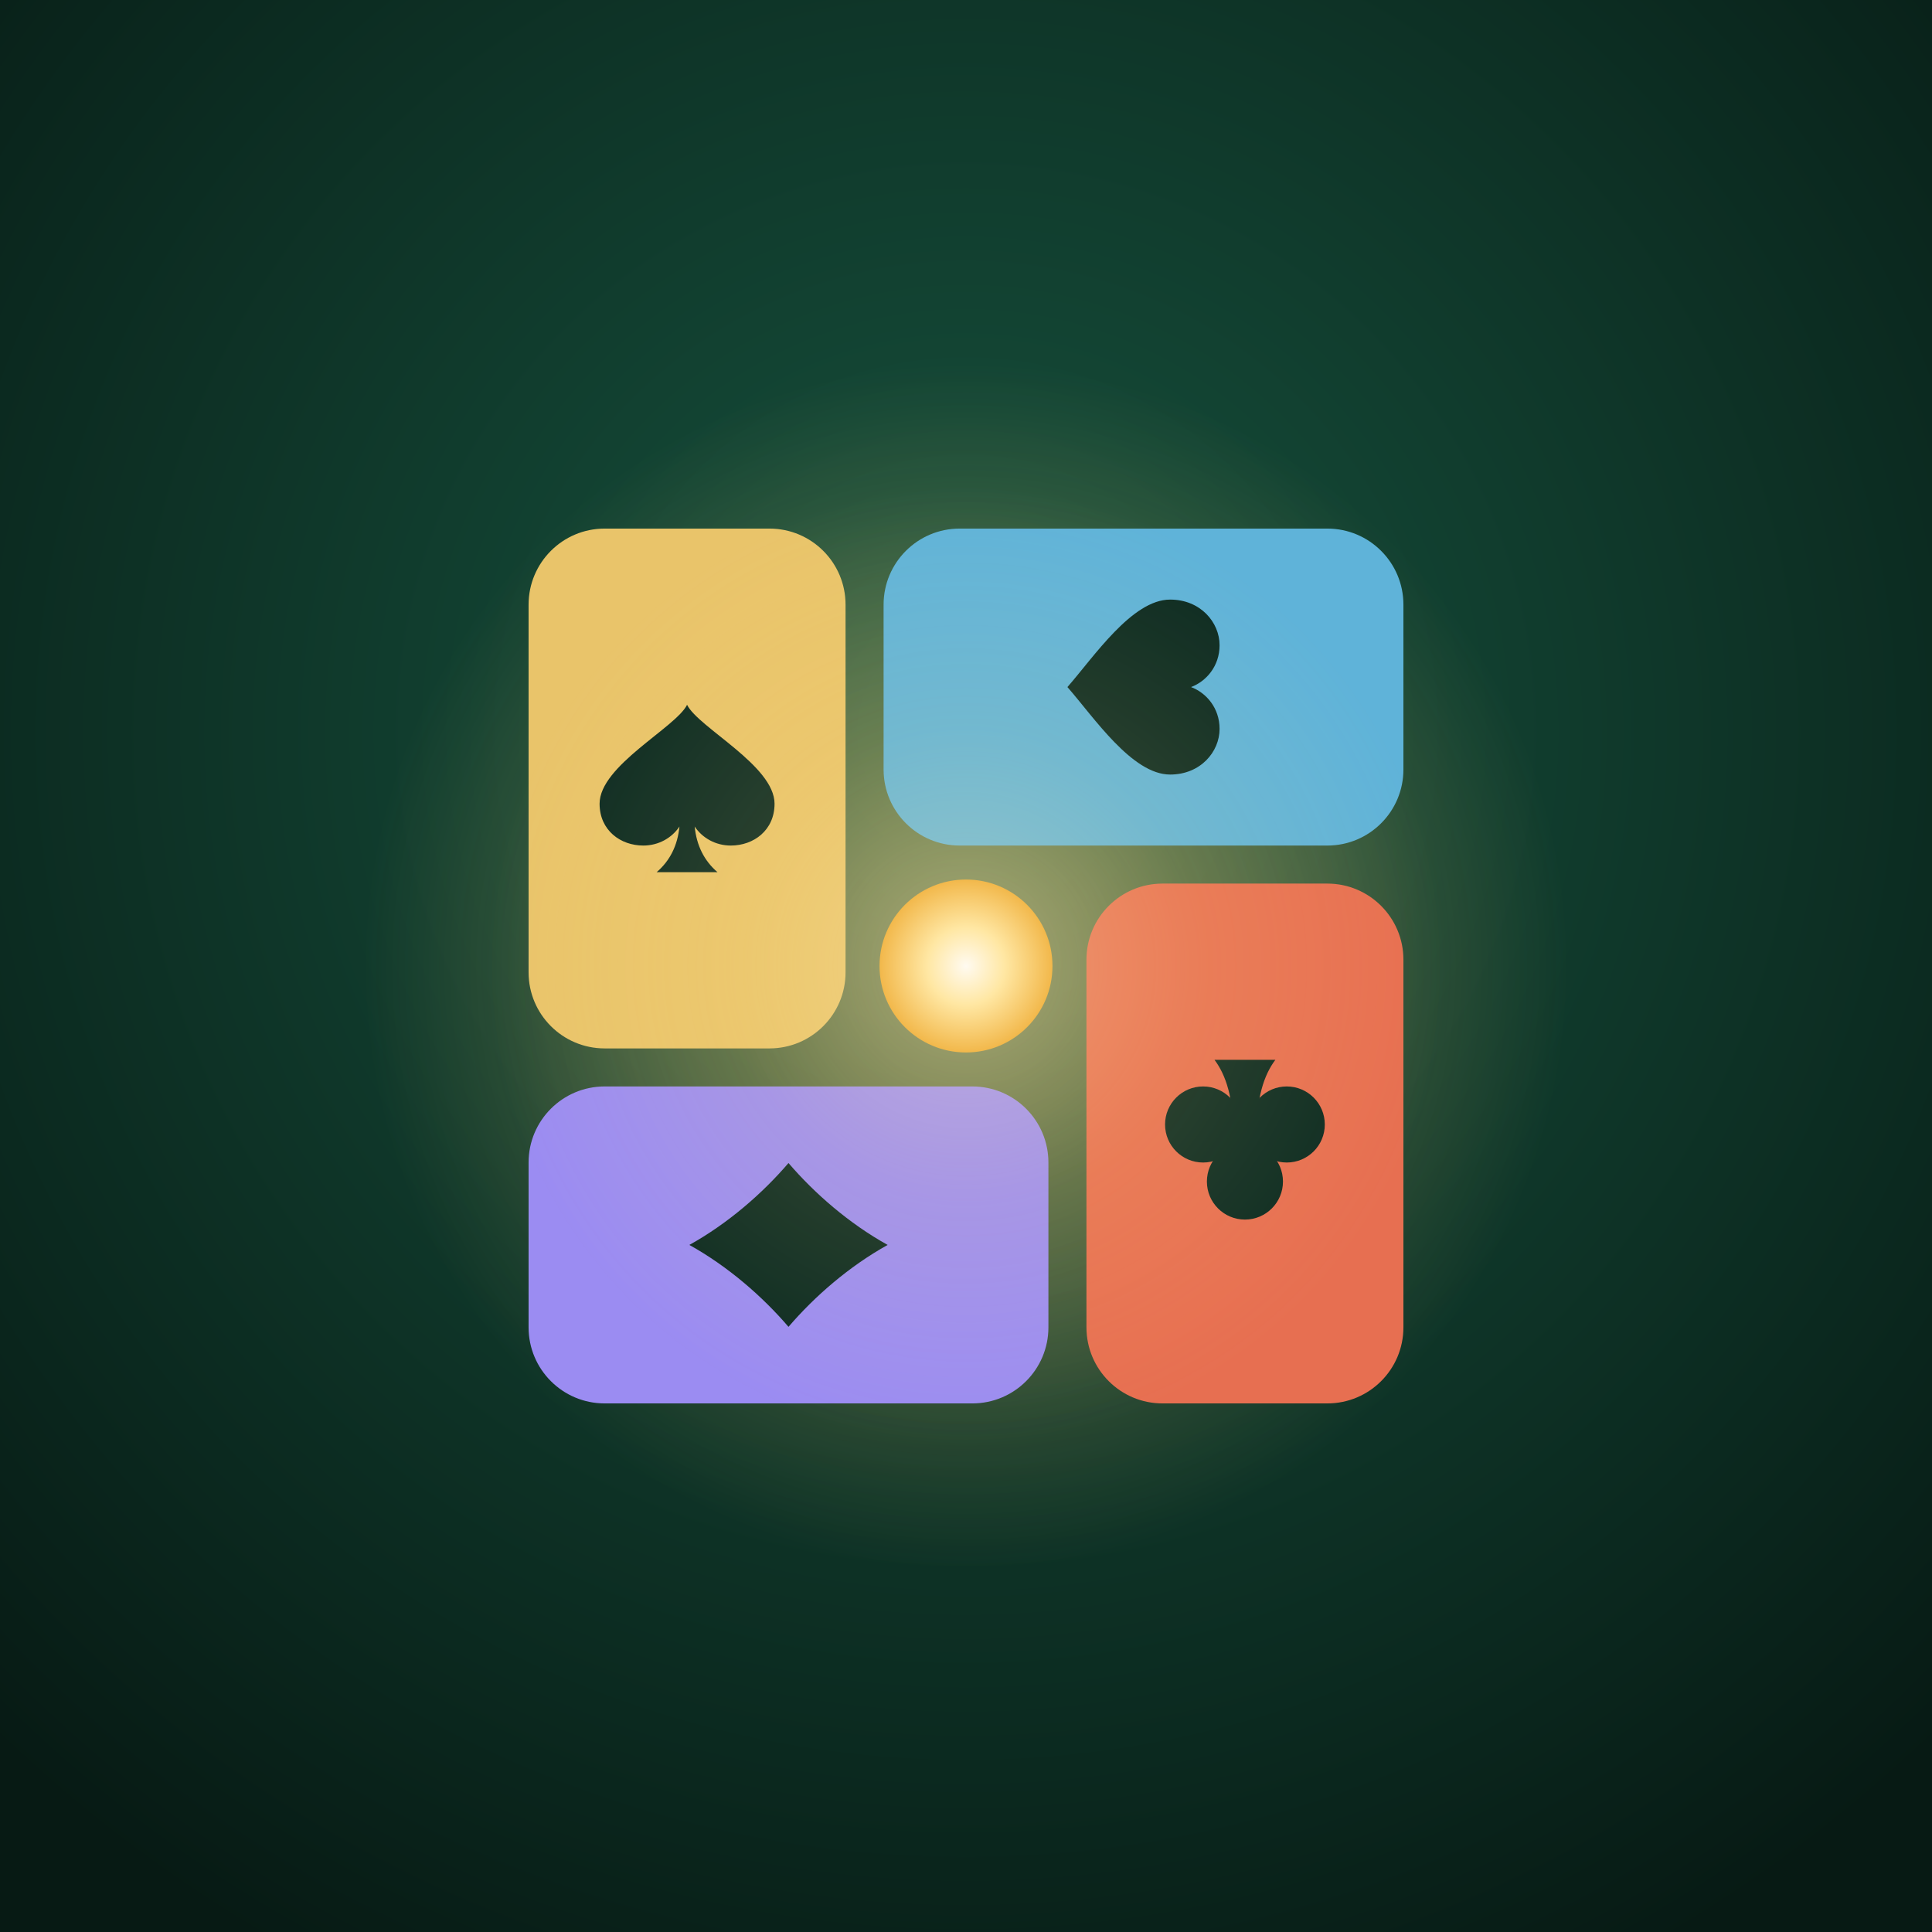
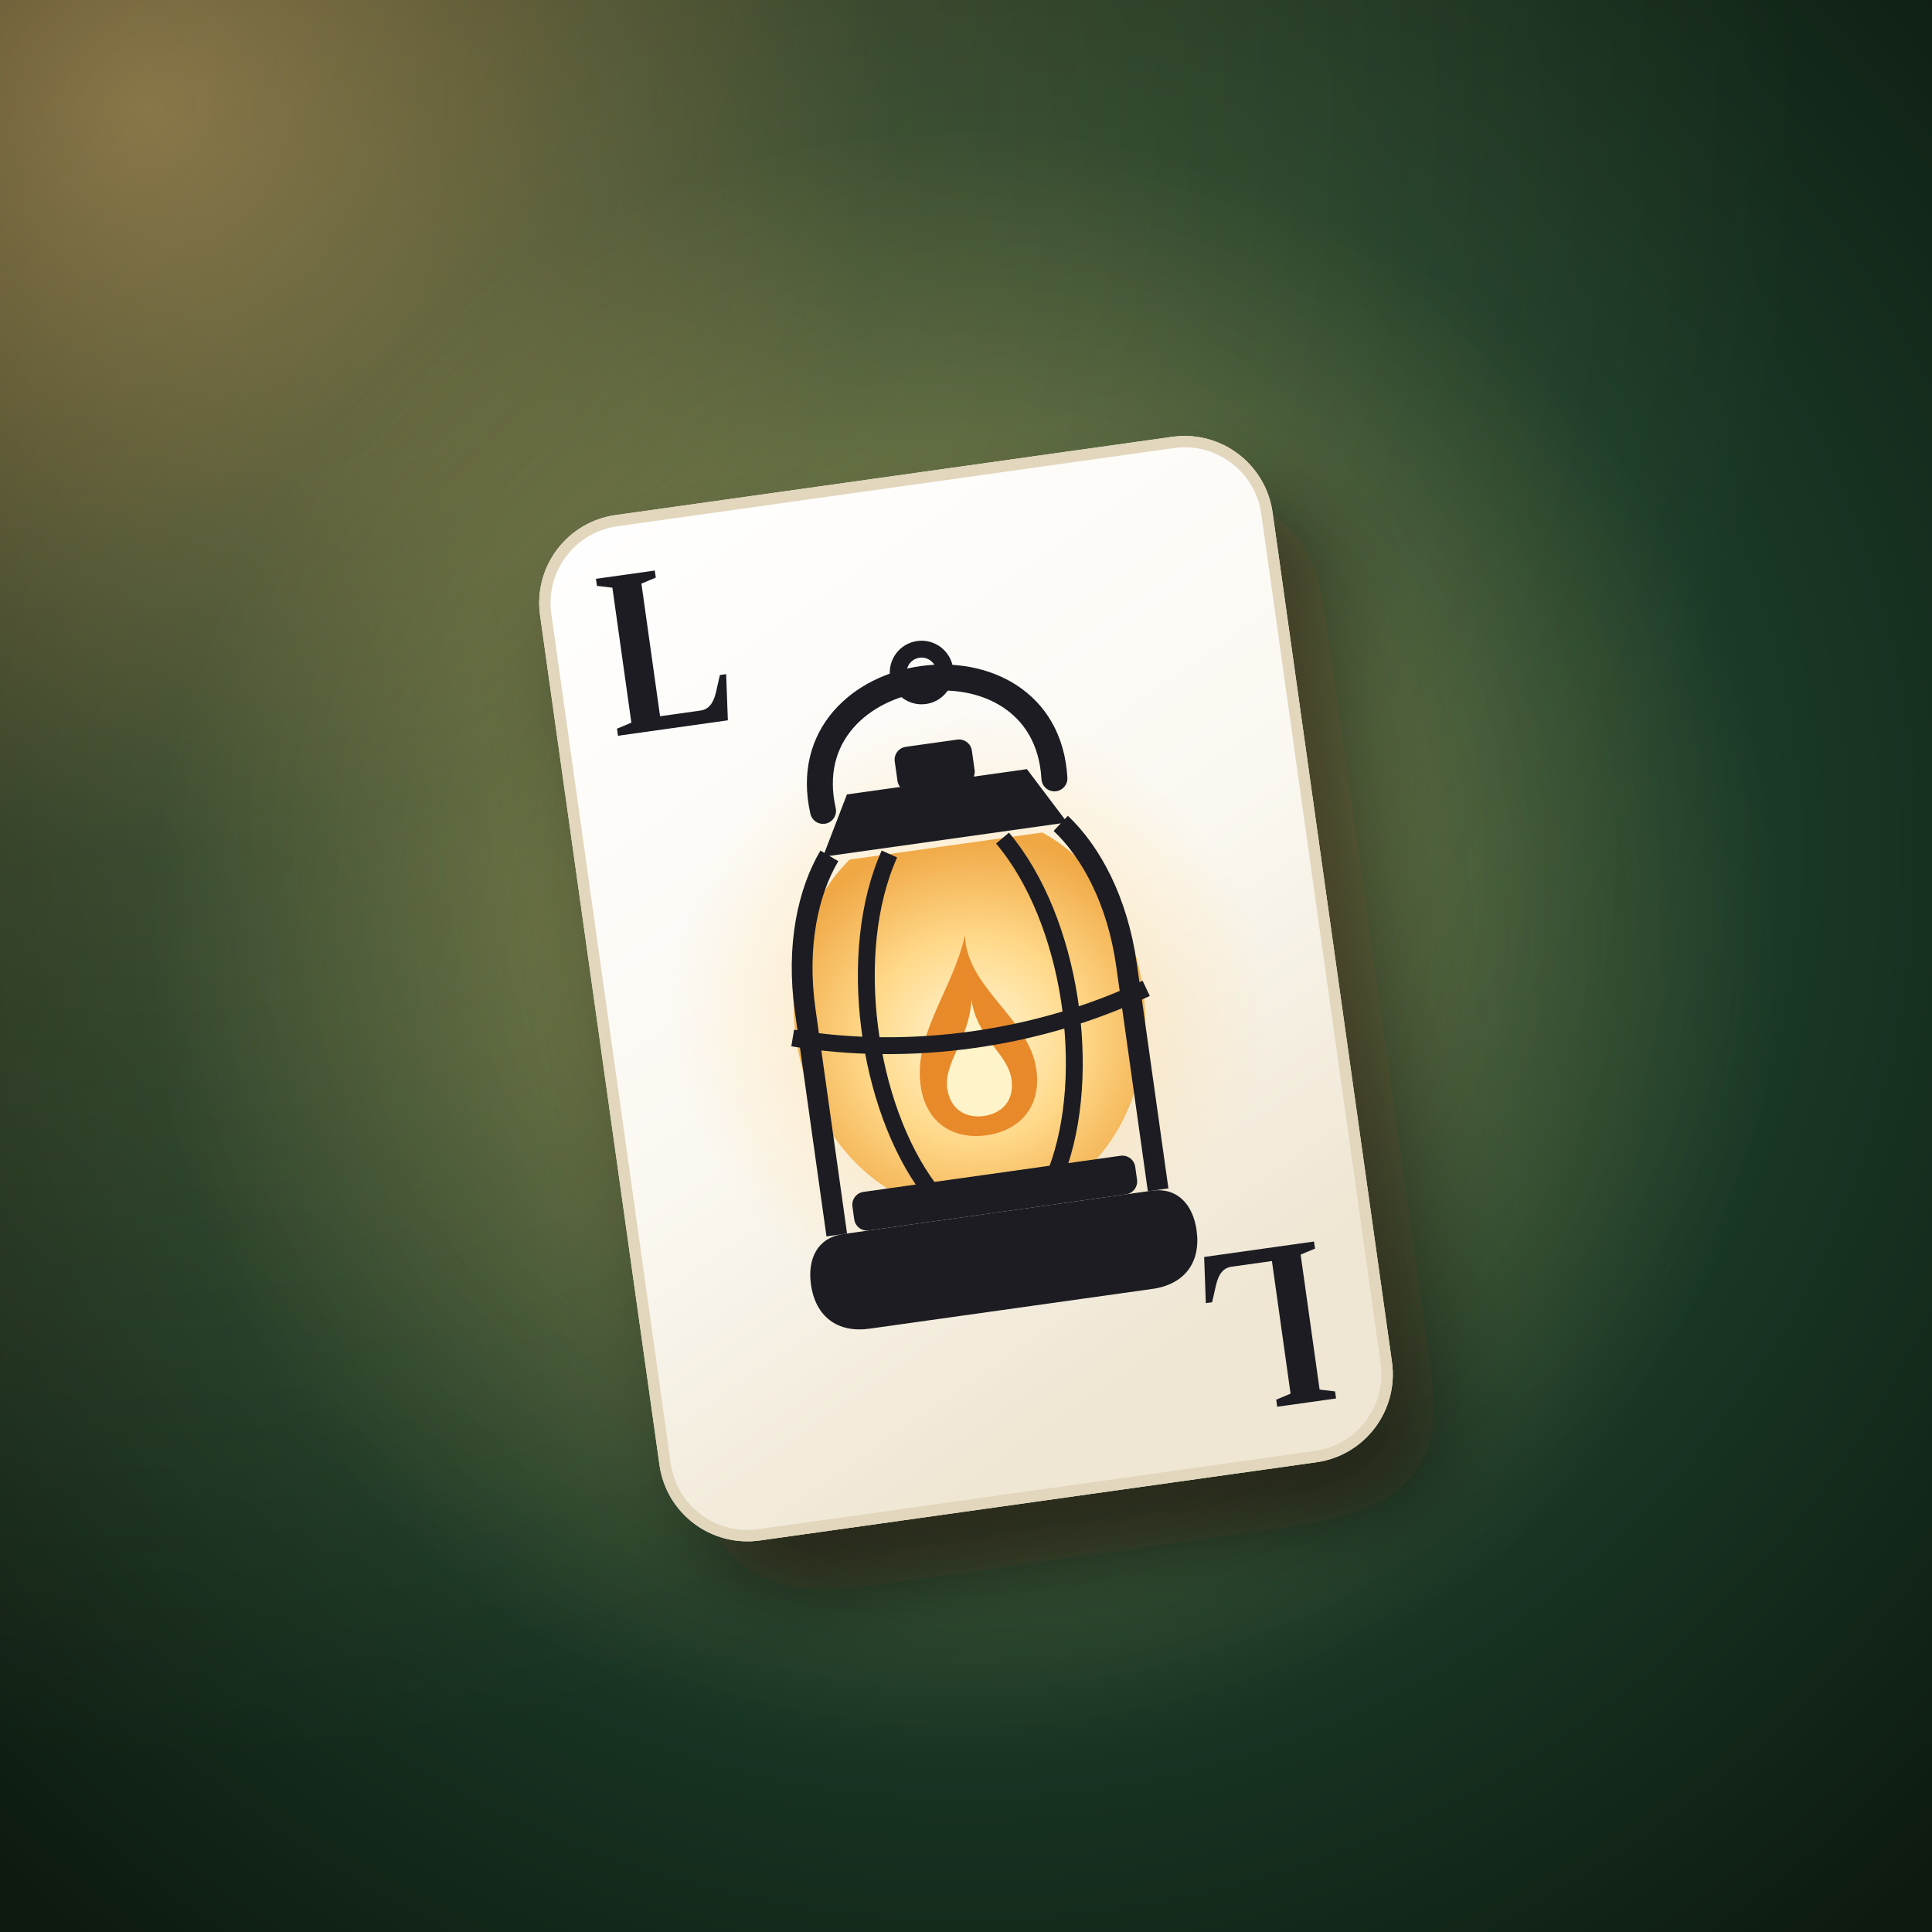
<svg xmlns="http://www.w3.org/2000/svg" viewBox="0 0 512 512">
  <defs>
-     <radialGradient id="bg" cx="50%" cy="38%" r="72%">
-       <stop offset="0" stop-color="#17543f" />
-       <stop offset="1" stop-color="#071a14" />
+     <radialGradient id="felt" cx="50%" cy="44%" r="72%">
+       <stop offset="0" stop-color="#2f5e3e" />
+       <stop offset="0.55" stop-color="#1b3b28" />
+       <stop offset="1" stop-color="#0d1a10" />
    </radialGradient>
-     <radialGradient id="pool">
-       <stop offset="0" stop-color="#ffcf70" stop-opacity="0.45" />
-       <stop offset="1" stop-color="#ffcf70" stop-opacity="0" />
+     <radialGradient id="warm" cx="8%" cy="6%" r="85%">
+       <stop offset="0" stop-color="#ffc476" stop-opacity="0.5" />
+       <stop offset="0.45" stop-color="#ffba68" stop-opacity="0.14" />
+       <stop offset="1" stop-color="#ffba68" stop-opacity="0" />
    </radialGradient>
-     <radialGradient id="spill">
-       <stop offset="0" stop-color="#fff1c4" stop-opacity="0.35" />
-       <stop offset="0.5" stop-color="#ffe08a" stop-opacity="0.12" />
-       <stop offset="1" stop-color="#ffe08a" stop-opacity="0" />
+     <radialGradient id="halo" cx="50%" cy="50%" r="50%">
+       <stop offset="0" stop-color="#ffc86e" stop-opacity="0.45" />
+       <stop offset="1" stop-color="#ffc86e" stop-opacity="0" />
    </radialGradient>
-     <radialGradient id="lamp">
-       <stop offset="0" stop-color="#fffaf0" />
-       <stop offset="0.45" stop-color="#ffe7a3" />
-       <stop offset="1" stop-color="#f2b84b" />
+     <linearGradient id="face" x1="0" y1="0" x2="0.35" y2="1">
+       <stop offset="0" stop-color="#ffffff" />
+       <stop offset="0.6" stop-color="#fbf8f1" />
+       <stop offset="1" stop-color="#efe6d3" />
+     </linearGradient>
+     <radialGradient id="glass" cx="50%" cy="58%" r="60%">
+       <stop offset="0" stop-color="#fff6d6" />
+       <stop offset="0.5" stop-color="#ffd98a" />
+       <stop offset="1" stop-color="#f0a845" />
    </radialGradient>
-     <linearGradient id="lift" x1="0" y1="0" x2="1" y2="1">
-       <stop offset="0" stop-color="#fff" stop-opacity="0.22" />
-       <stop offset="0.6" stop-color="#fff" stop-opacity="0" />
-     </linearGradient>
+     <radialGradient id="cardglow" cx="50%" cy="50%" r="50%">
+       <stop offset="0" stop-color="#ffcf7a" stop-opacity="0.55" />
+       <stop offset="1" stop-color="#ffcf7a" stop-opacity="0" />
+     </radialGradient>
+     <filter id="drop" x="-30%" y="-30%" width="160%" height="160%">
+       <feDropShadow dx="10" dy="16" stdDeviation="12" flood-color="#0a0500" flood-opacity="0.5" />
+     </filter>
  </defs>
-   <rect width="512" height="512" rx="0" fill="url(#bg)" />
-   <g transform="translate(256 256) scale(0.84)">
-     <circle r="190" fill="url(#pool)" />
-     <g transform="rotate(0)">
-       <rect x="-138.0" y="-138.0" width="100" height="164" rx="24" fill="#e9c46a" />
-       <path d="M0,-44 C6,-32 46,-12 46,8 C46,22 35,30 23,30 C15,30 8,26 4,20 C5,30 9,38 16,44 L-16,44 C-9,38 -5,30 -4,20 C-8,26 -15,30 -23,30 C-35,30 -46,22 -46,8 C-46,-12 -6,-32 0,-44Z" fill="#0b2a21" transform="translate(-88.0,-56.0) scale(0.6)" />
+   <rect width="512" height="512" rx="0" fill="url(#felt)" />
+   <rect width="512" height="512" rx="0" fill="url(#warm)" />
+   <ellipse cx="256" cy="250" rx="215" ry="215" fill="url(#halo)" />
+   <g transform="translate(256 262) rotate(-8)" filter="url(#drop)">
+     <rect x="-98.0" y="-137.2" width="196" height="274.4" rx="23.52" fill="url(#face)" />
+     <rect x="-96.5" y="-135.7" width="193" height="271.4" rx="22.02" fill="none" stroke="#e2d6bd" stroke-width="3" />
+     <path d="M0,0 H15 V1.8 L11.2,2.8 V36.6 H21.5 C23.6,36.6 25,35.2 26,32.6 L27.6,28.4 H29.2 L28,40 H0 V38.2 L3.8,37.2 V2.8 L0,1.8 Z" fill="#1b1d22" transform="translate(-82.0 -121.2) scale(1.05)" />
+     <g transform="rotate(180)">
+       <path d="M0,0 H15 V1.8 L11.2,2.8 V36.6 H21.5 C23.6,36.6 25,35.2 26,32.6 L27.6,28.4 H29.2 L28,40 H0 V38.2 L3.8,37.2 V2.8 L0,1.8 Z" fill="#1b1d22" transform="translate(-82.0 -121.2) scale(1.05)" />
    </g>
-     <g transform="rotate(90)">
-       <rect x="-138.0" y="-138.0" width="100" height="164" rx="24" fill="#5fb3d9" />
-       <path d="M0,40 C-16,26 -46,6 -46,-14 C-46,-30 -34,-40 -22,-40 C-11,-40 -3,-33 0,-25 C3,-33 11,-40 22,-40 C34,-40 46,-30 46,-14 C46,6 16,26 0,40Z" fill="#0b2a21" transform="translate(-88.0,-56.0) scale(0.6)" />
+     <g transform="translate(0 10) scale(1.72)">
+       <circle cx="0" cy="-2" r="46" fill="url(#cardglow)" />
+       <path d="M-18,-36 C-20,-60 20,-60 18,-36" fill="none" stroke="#1b1d22" stroke-width="4" stroke-linecap="round" />
+       <circle cx="0" cy="-55" r="3.6" fill="none" stroke="#1b1d22" stroke-width="2.6" />
+       <path d="M-15,-28 C-31,-16 -31,12 -15,24 L15,24 C31,12 31,-16 15,-28Z" fill="url(#glass)" />
+       <path d="M1,-14 C0,-6 9,0 9,8 C9,14 5,17 0,17 C-5,17 -9,14 -9,8 C-9,0 -2,-6 1,-14Z" fill="#e8892a" />
+       <path d="M0.6,-4 C0.6,2 5,5 5,9 C5,12.5 2.6,14 0,14 C-2.6,14 -5,12.5 -5,9 C-5,5 -0.6,2 0.6,-4Z" fill="#fff3c9" />
+       <path d="M-8.8,-28 C-17.6,-14 -17.6,10 -9.9,24" fill="none" stroke="#1b1d22" stroke-width="2.6" />
+       <path d="M8.8,-28 C17.6,-14 17.6,10 9.9,24" fill="none" stroke="#1b1d22" stroke-width="2.6" />
+       <path d="M-27.5,-2 C-10,3.5 10,3.5 27.5,-2" fill="none" stroke="#1b1d22" stroke-width="2.6" />
+       <path d="M-19,-29 L19,-29 L14,-38 L-14,-38Z" fill="#1b1d22" />
+       <rect x="-6" y="-44" width="12" height="7" rx="2" fill="#1b1d22" />
+       <rect x="-22" y="23" width="44" height="6" rx="2" fill="#1b1d22" />
+       <path d="M-24,29 L24,29 C28,29 30,32 30,36 C30,41 27,44 22,44 L-22,44 C-27,44 -30,41 -30,36 C-30,32 -28,29 -24,29Z" fill="#1b1d22" />
+       <path d="M-25,29 L-25,-6 C-25,-16 -22,-24 -18,-29" fill="none" stroke="#1b1d22" stroke-width="3.2" />
+       <path d="M25,29 L25,-6 C25,-16 22,-24 18,-29" fill="none" stroke="#1b1d22" stroke-width="3.2" />
    </g>
-     <g transform="rotate(180)">
-       <rect x="-138.0" y="-138.0" width="100" height="164" rx="24" fill="#e76f51" />
-       <g fill="#0b2a21" transform="translate(-88.0,-56.0) scale(0.6)">
-         <circle cx="0" cy="-20" r="20" />
-         <circle cx="-22" cy="10" r="20" />
-         <circle cx="22" cy="10" r="20" />
-         <circle cx="0" cy="4" r="12" />
-         <path d="M-6,4 L6,4 C6,24 10,36 16,44 L-16,44 C-10,36 -6,24 -6,4Z" />
-       </g>
-     </g>
-     <g transform="rotate(270)">
-       <rect x="-138.0" y="-138.0" width="100" height="164" rx="24" fill="#9b8cf2" />
-       <path d="M0,-46 C10,-28 24,-12 38,0 C24,12 10,28 0,46 C-10,28 -24,12 -38,0 C-24,-12 -10,-28 0,-46Z" fill="#0b2a21" transform="translate(-88.0,-56.0) scale(0.68)" />
-     </g>
-     <circle r="150" fill="url(#spill)" />
-     <circle r="27.28" fill="url(#lamp)" />
  </g>
</svg>
